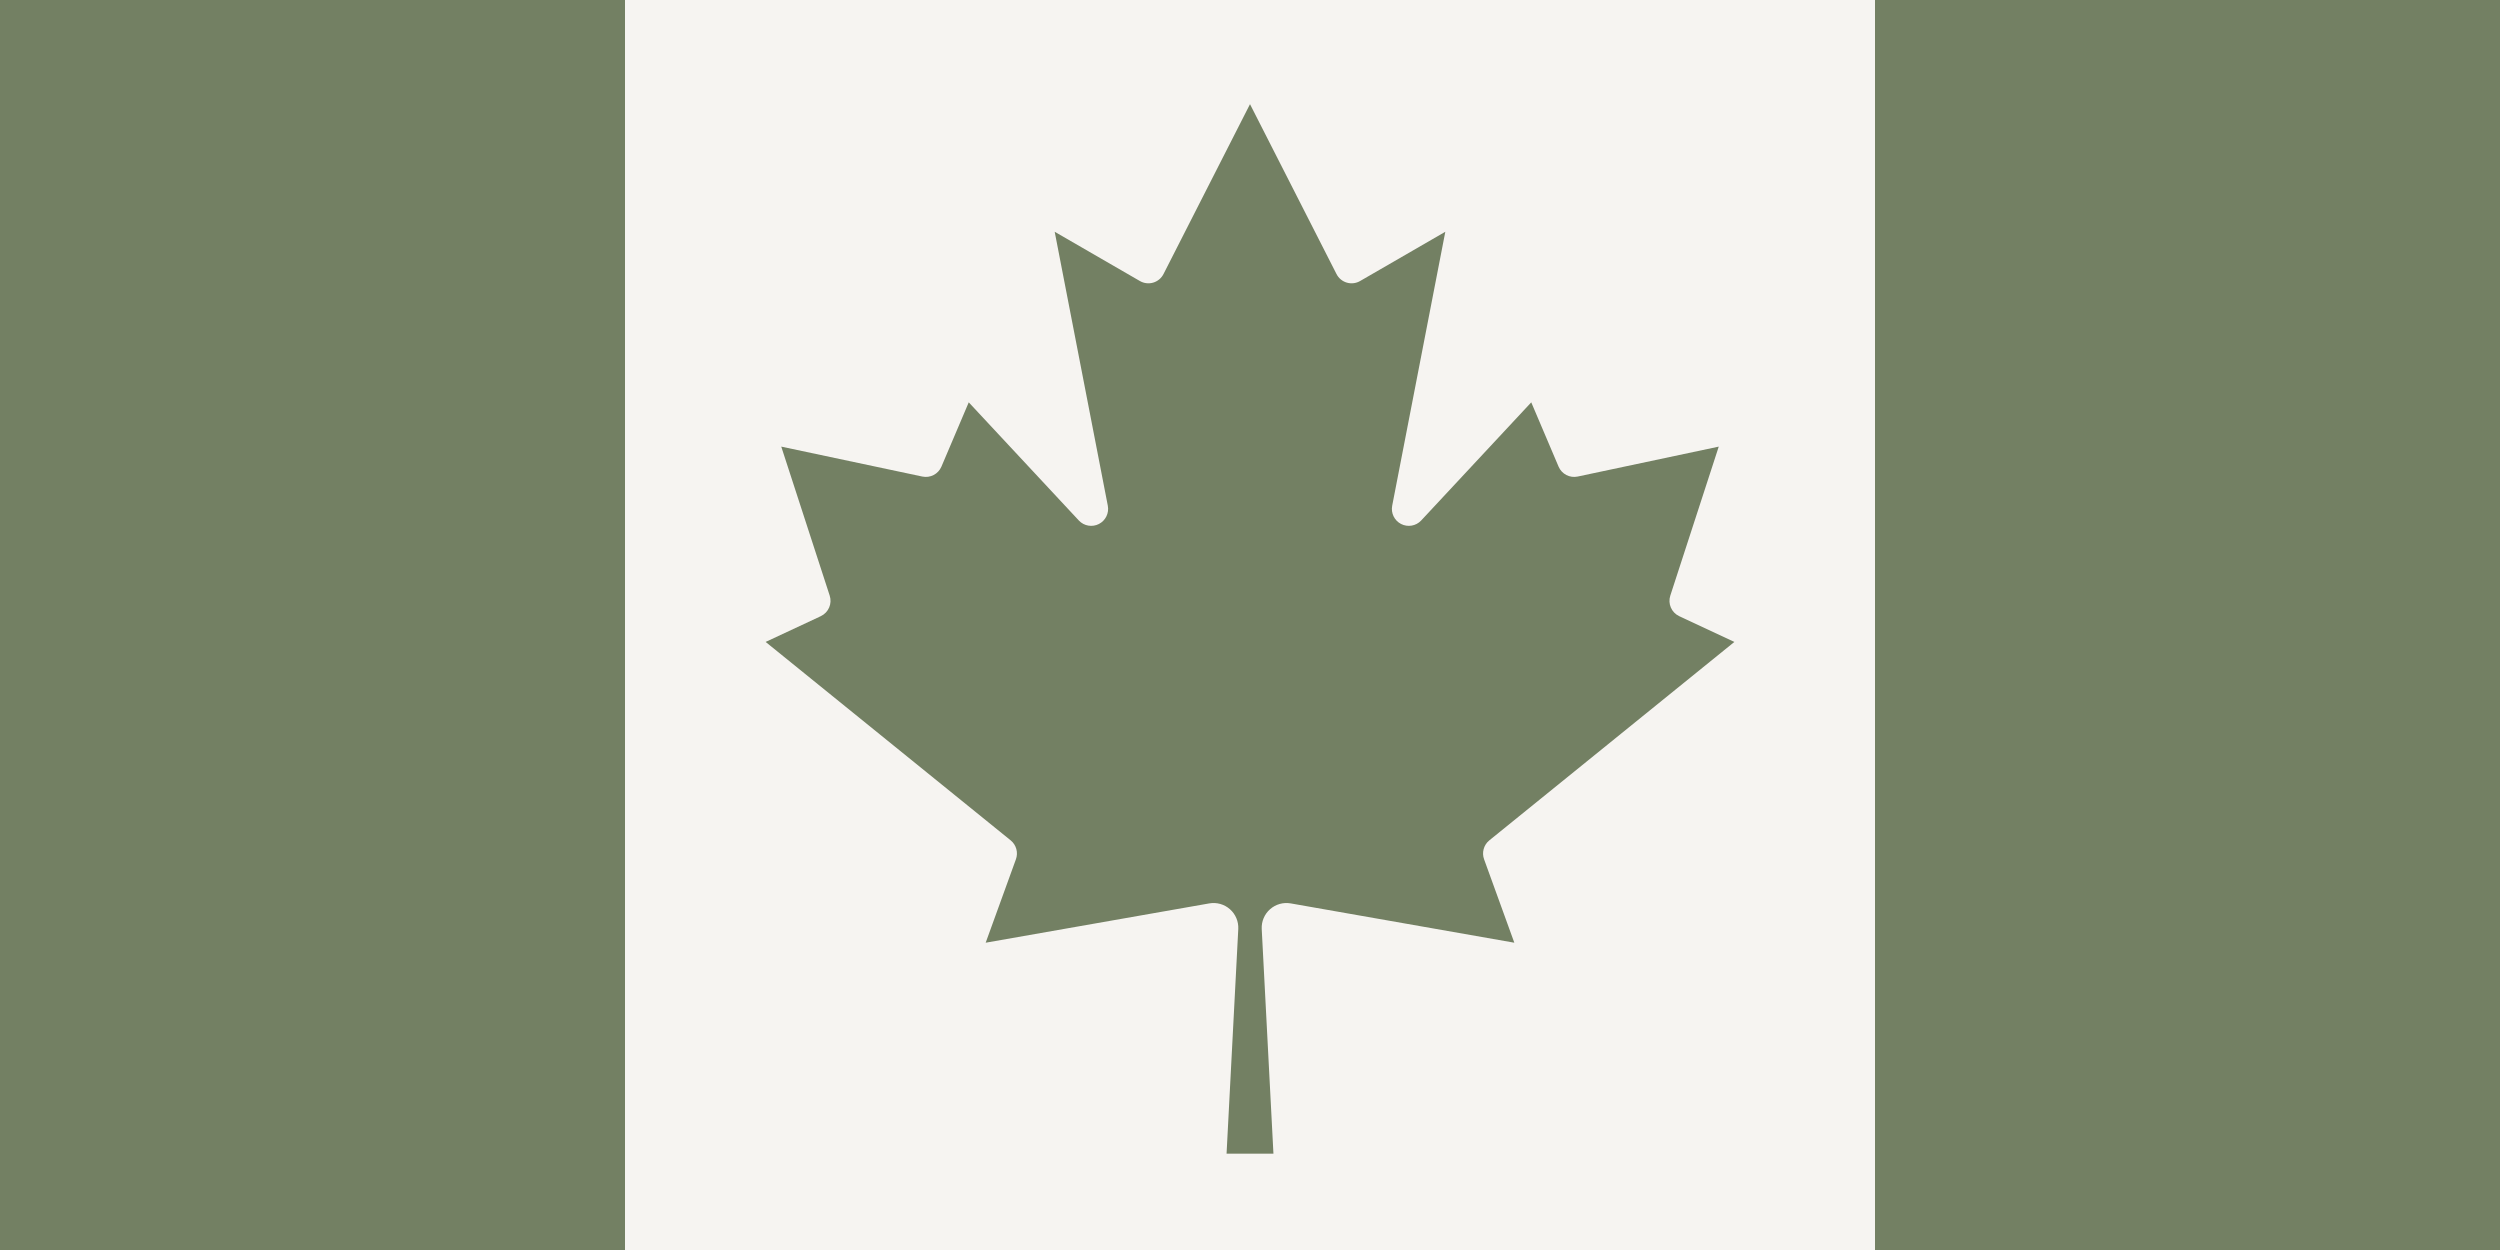
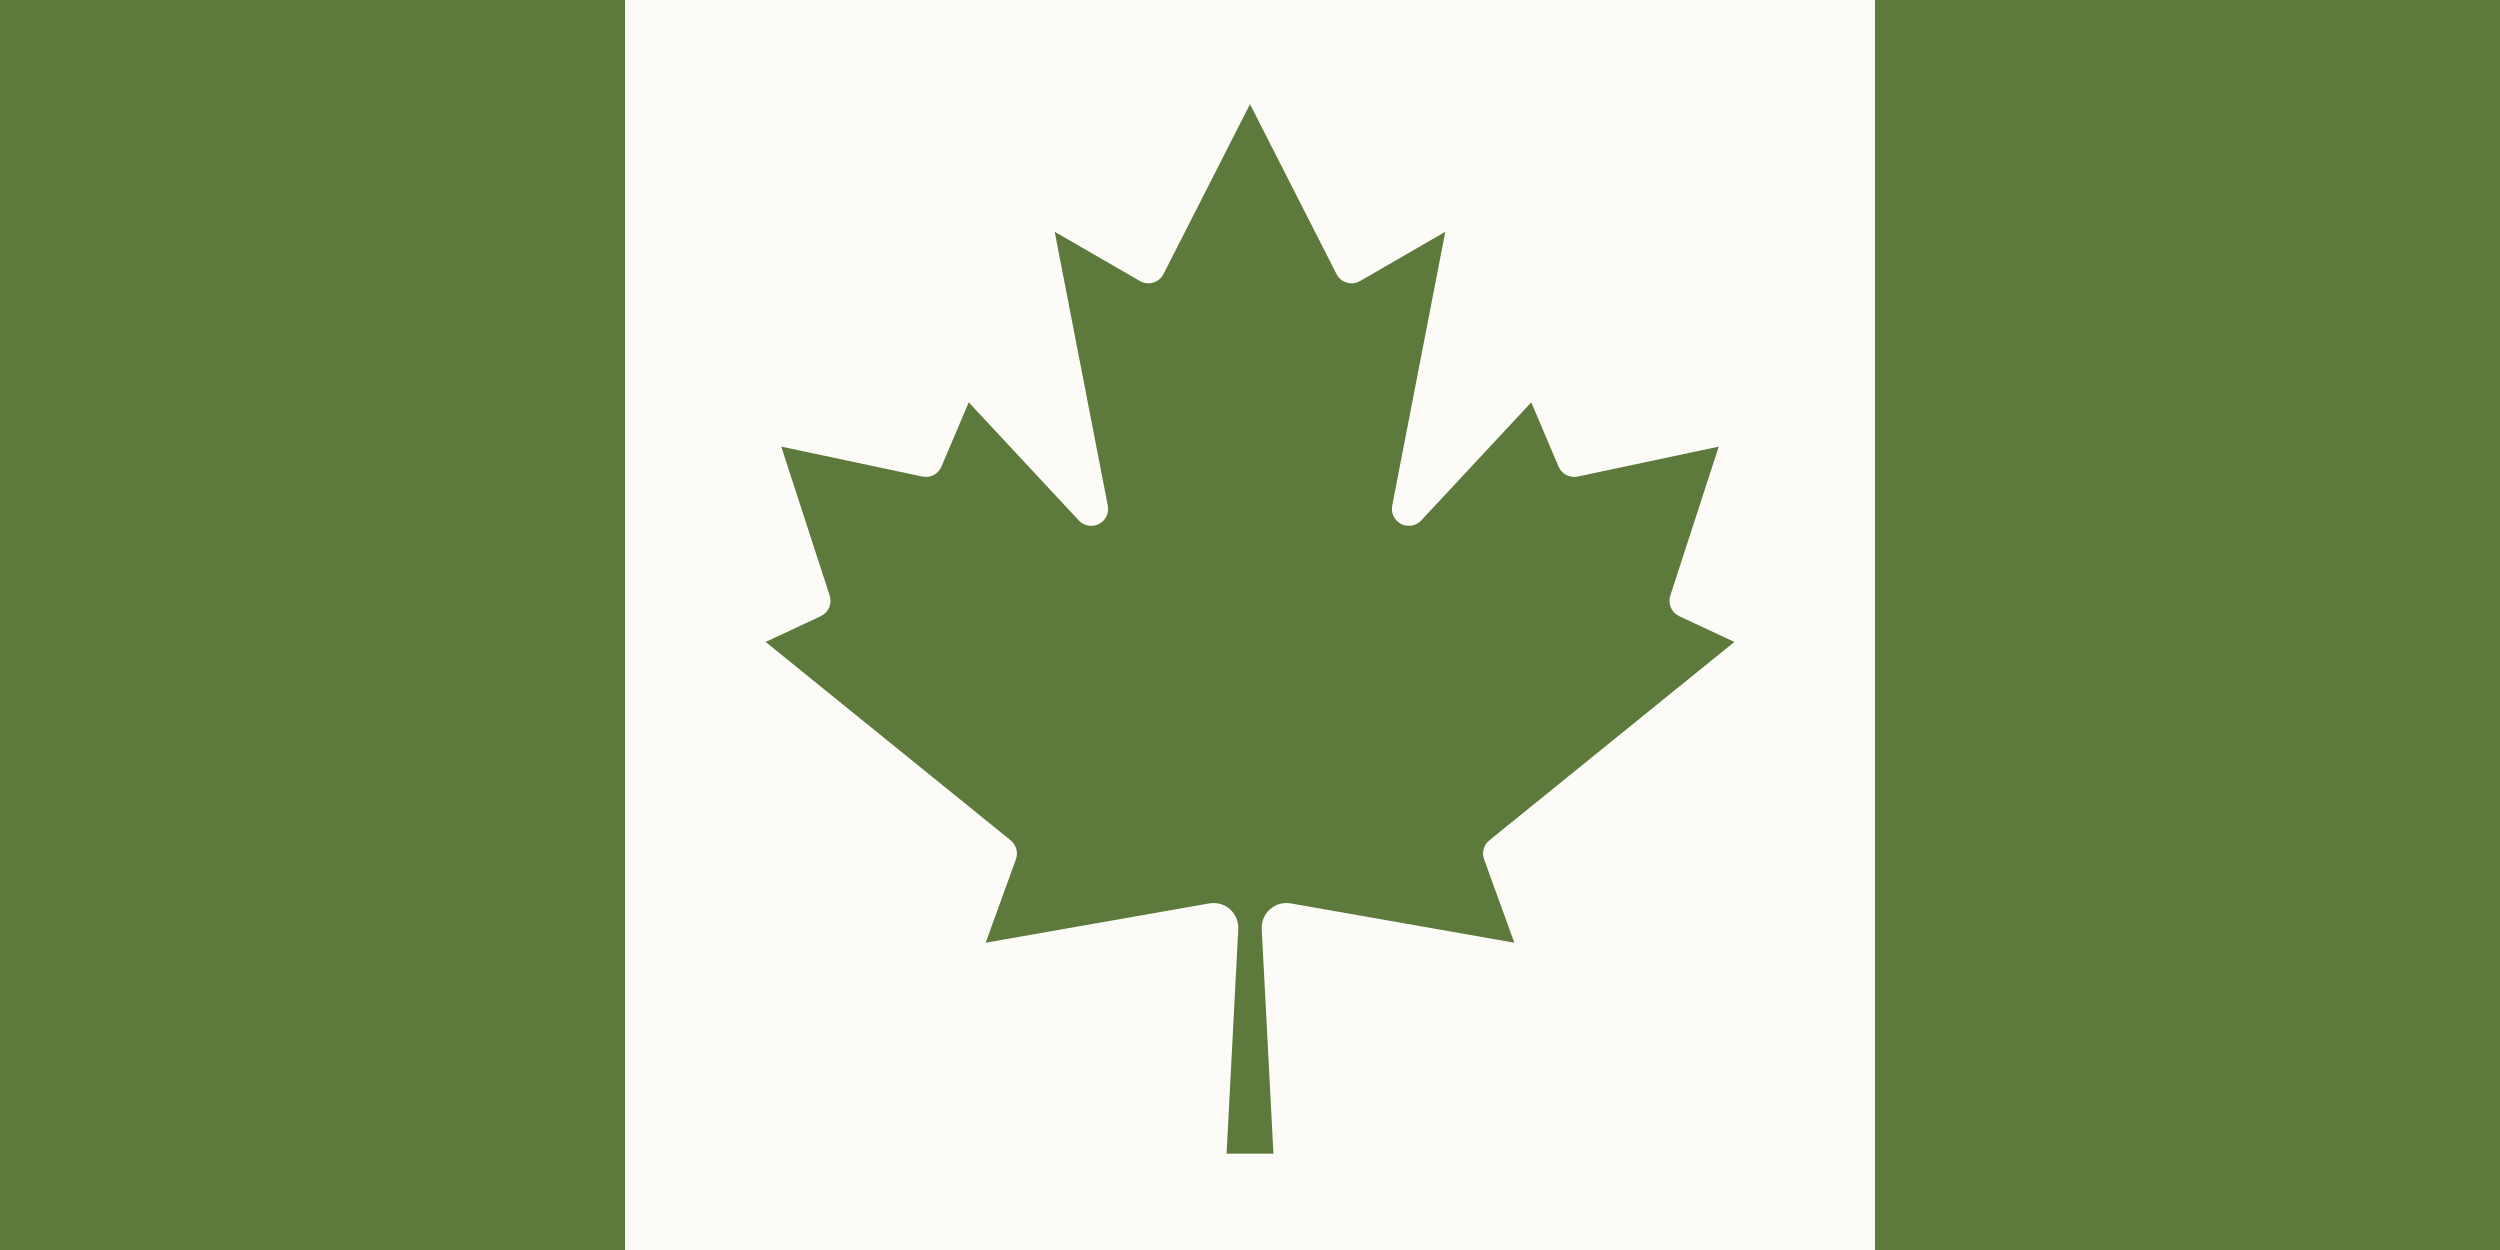
<svg xmlns="http://www.w3.org/2000/svg" viewBox="0 0 9600 4800">
-   <path fill="#738063" d="m0 0h2400l99 99h4602l99-99h2400v4800h-2400l-99-99h-4602l-99 99H0z" />
-   <path fill="#f6f4f1" d="m2400 0h4800v4800h-4800zm2490 4430-45-863a95 95 0 0 1 111-98l859 151-116-320a65 65 0 0 1 20-73l941-762-212-99a65 65 0 0 1-34-79l186-572-542 115a65 65 0 0 1-73-38l-105-247-423 454a65 65 0 0 1-111-57l204-1052-327 189a65 65 0 0 1-91-27l-332-652-332 652a65 65 0 0 1-91 27l-327-189 204 1052a65 65 0 0 1-111 57l-423-454-105 247a65 65 0 0 1-73 38l-542-115 186 572a65 65 0 0 1-34 79l-212 99 941 762a65 65 0 0 1 20 73l-116 320 859-151a95 95 0 0 1 111 98l-45 863z" />
+   <path fill="#5d7a3c" d="m0 0h2400l99 99h4602l99-99h2400v4800h-2400l-99-99h-4602l-99 99H0z" />
+   <path fill="#fcfbf8" d="m2400 0h4800v4800h-4800zm2490 4430-45-863a95 95 0 0 1 111-98l859 151-116-320a65 65 0 0 1 20-73l941-762-212-99a65 65 0 0 1-34-79l186-572-542 115a65 65 0 0 1-73-38l-105-247-423 454a65 65 0 0 1-111-57l204-1052-327 189a65 65 0 0 1-91-27l-332-652-332 652a65 65 0 0 1-91 27l-327-189 204 1052a65 65 0 0 1-111 57l-423-454-105 247a65 65 0 0 1-73 38l-542-115 186 572a65 65 0 0 1-34 79l-212 99 941 762a65 65 0 0 1 20 73l-116 320 859-151a95 95 0 0 1 111 98l-45 863z" />
</svg>
